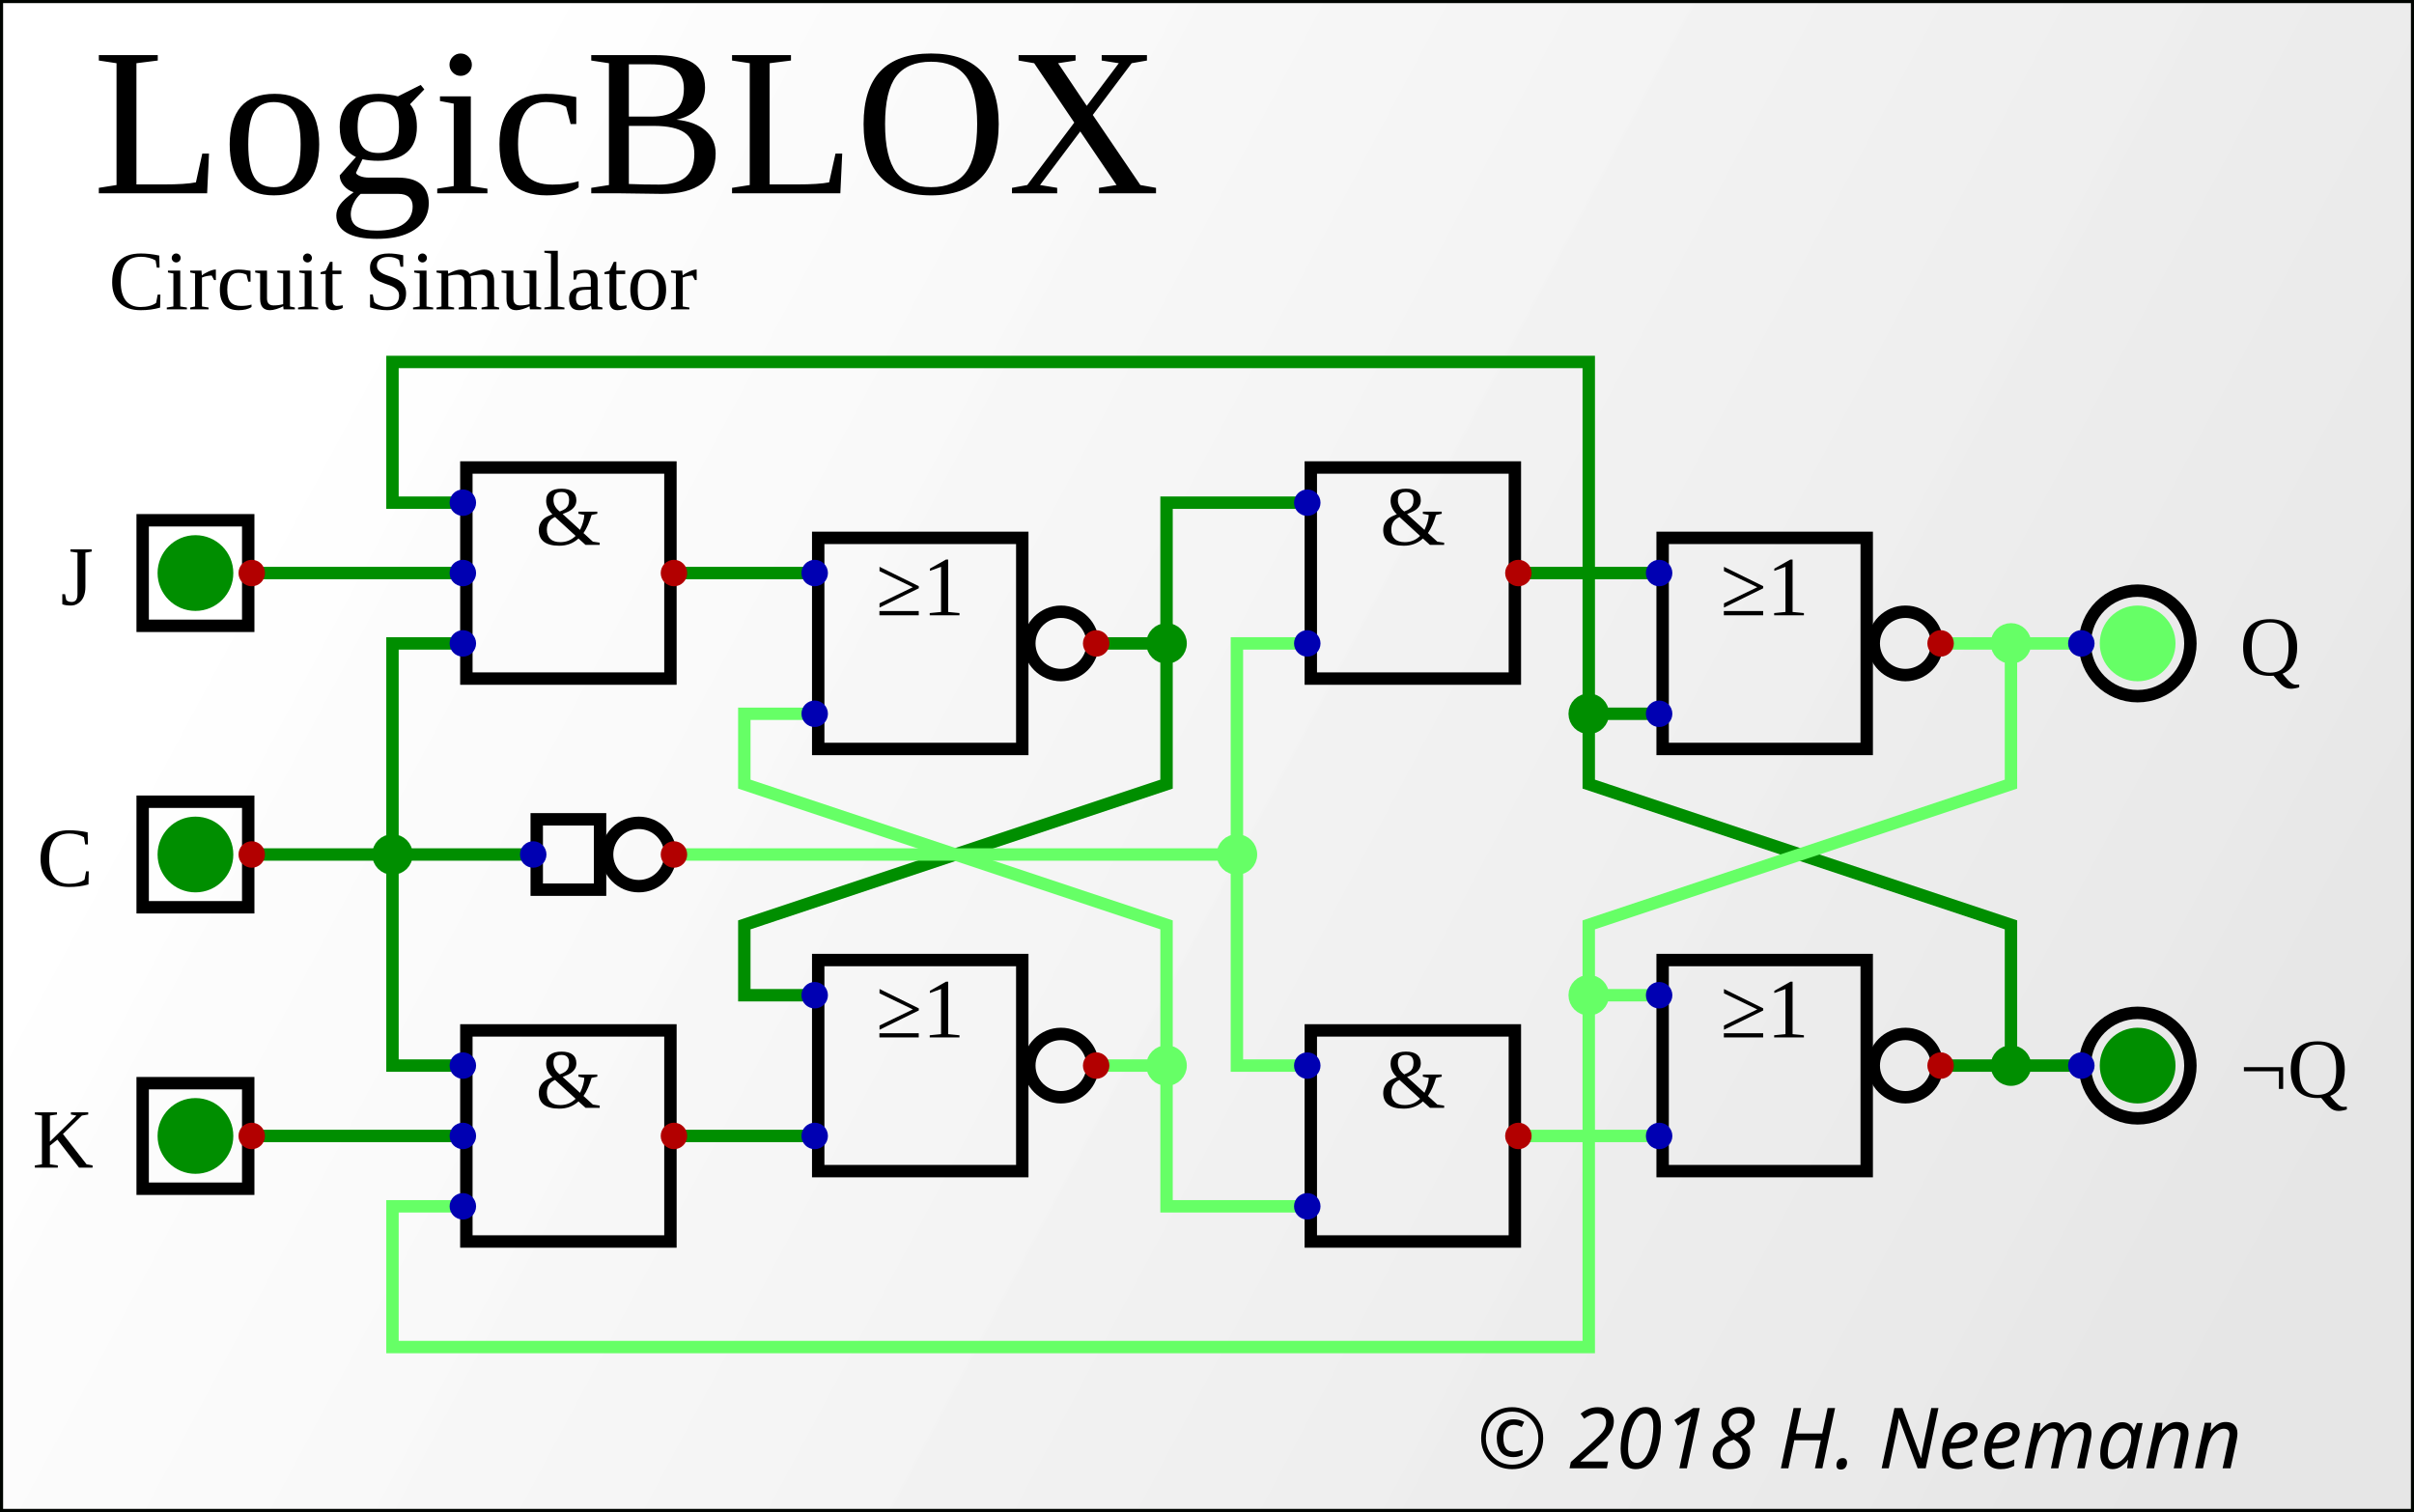
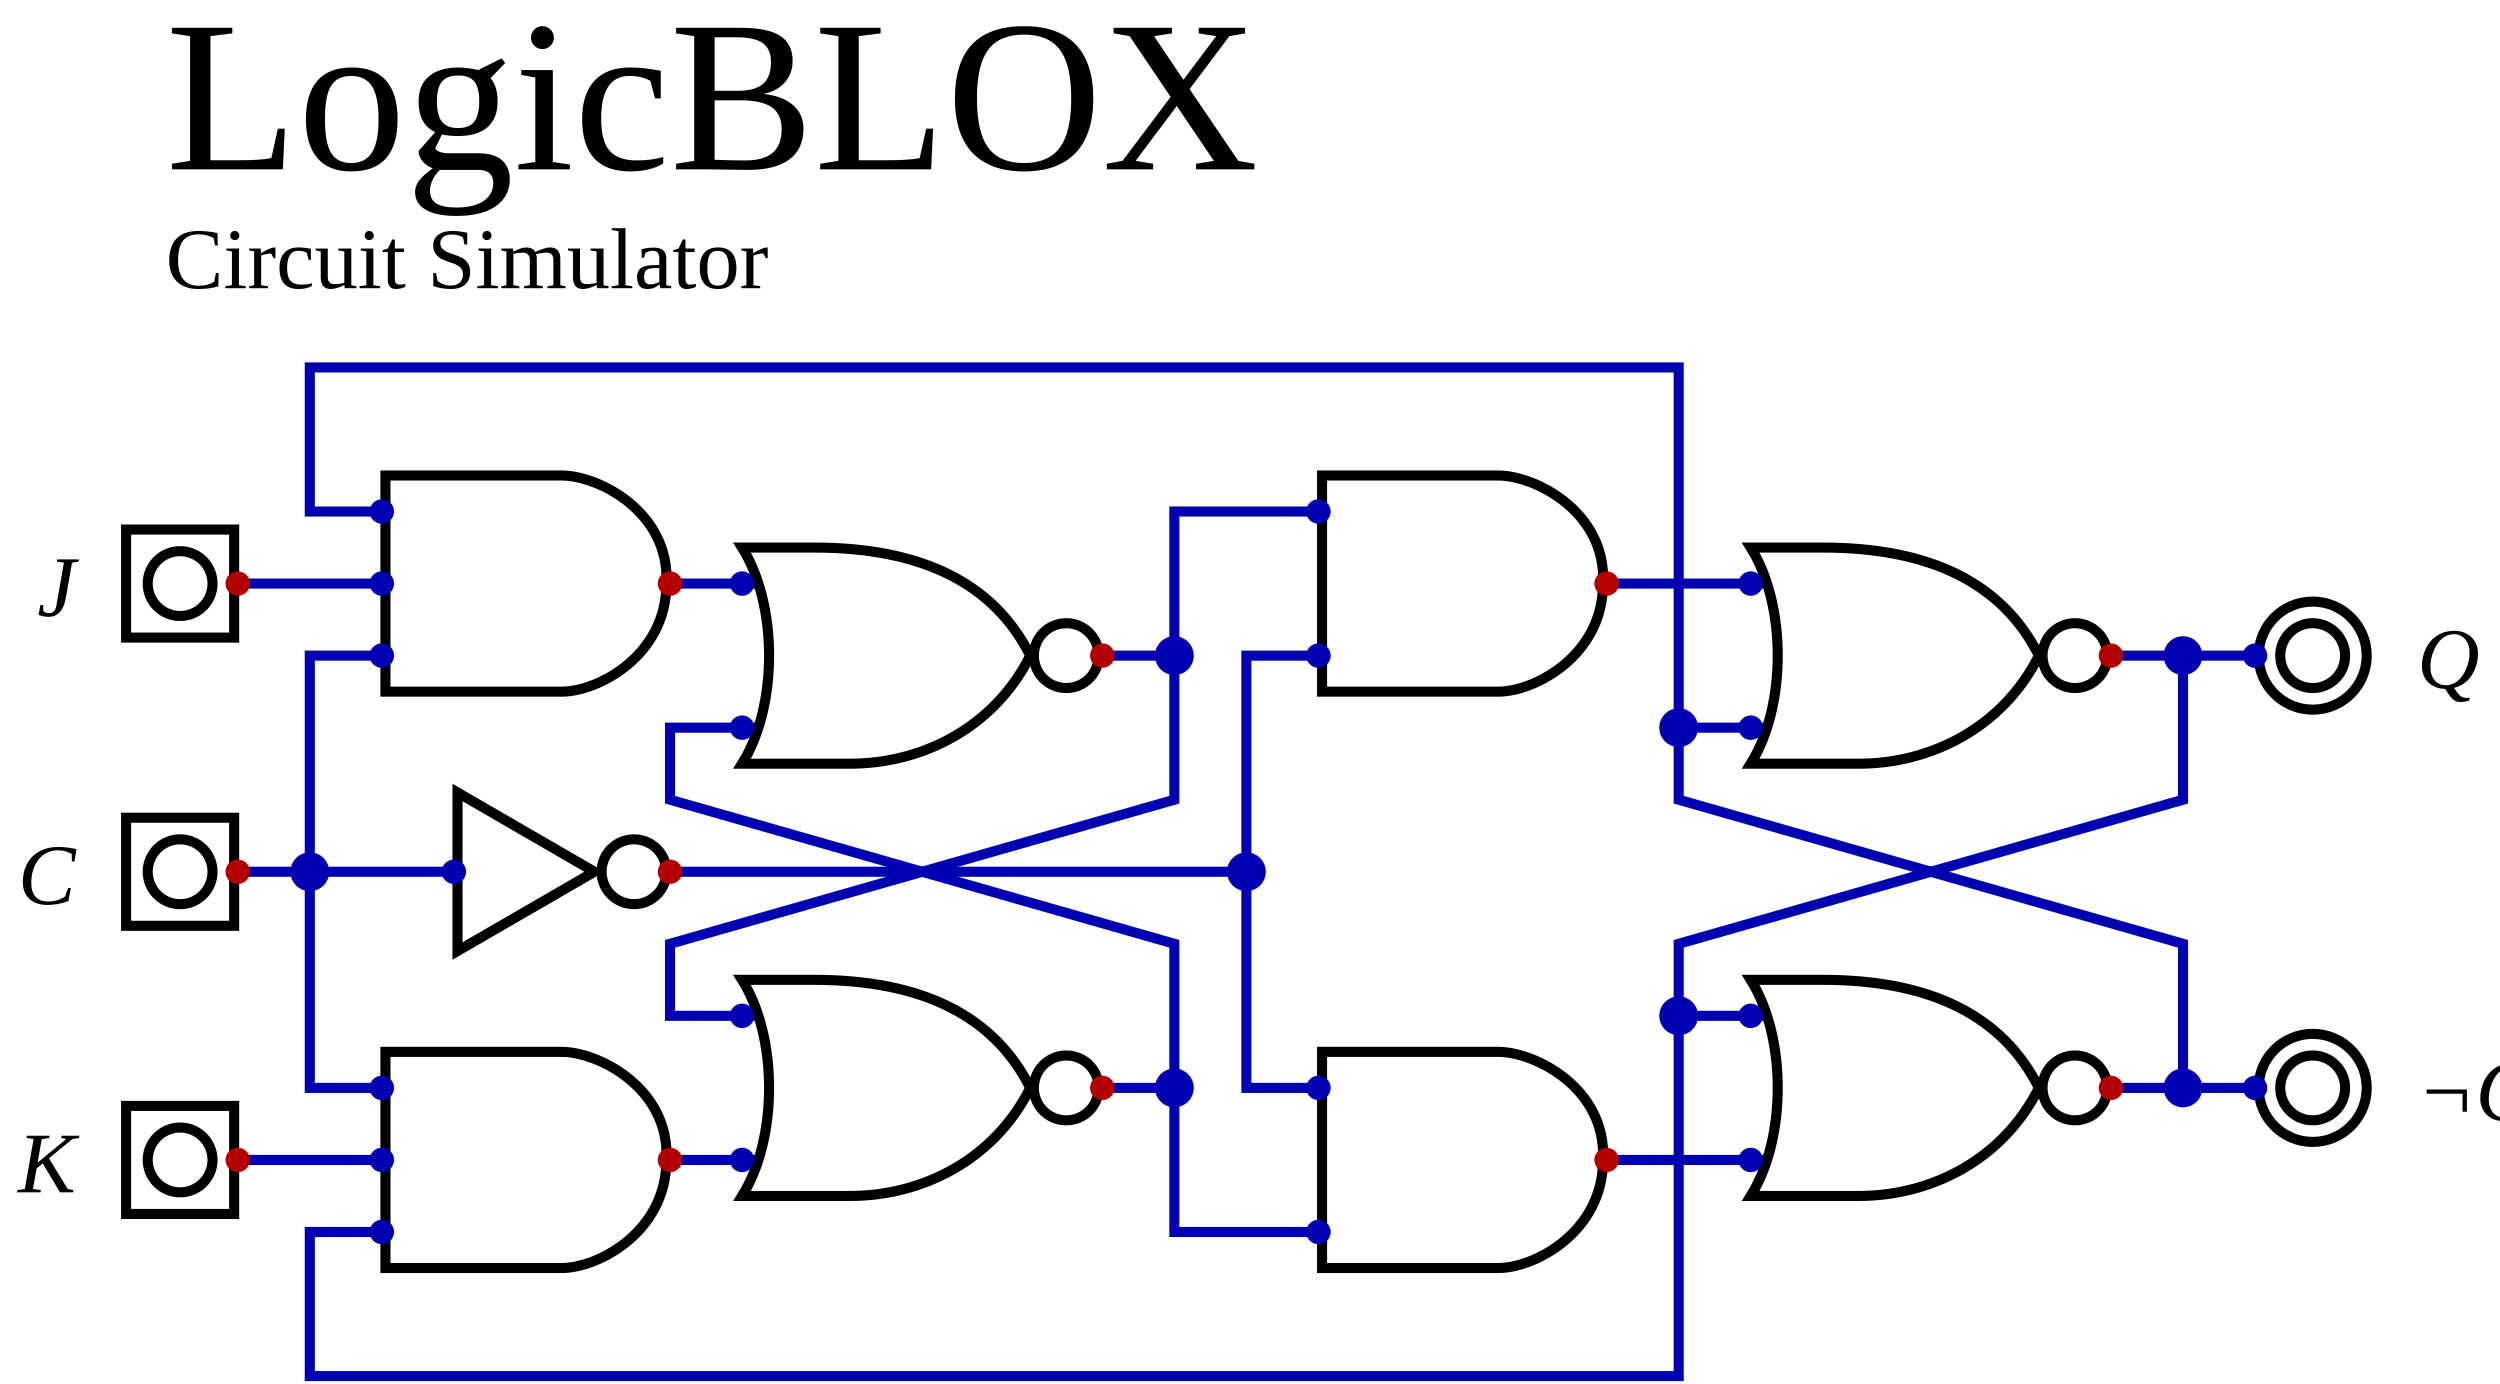
- <svg xmlns="http://www.w3.org/2000/svg" xmlns:xlink="http://www.w3.org/1999/xlink" width="102.915mm" height="64.465mm" viewBox="36 -62 686.097 429.764" version="1.1" id="svg609">
-   <defs id="defs613">
-     <linearGradient id="linearGradient948">
-       <stop style="stop-color:#e6e6e6;stop-opacity:1" offset="0" id="stop944" />
-       <stop style="stop-color:#ffffff;stop-opacity:0.981" offset="1" id="stop946" />
-     </linearGradient>
-     <linearGradient xlink:href="#linearGradient948" id="linearGradient952" gradientUnits="userSpaceOnUse" x1="676.146" y1="324.448" x2="125.931" y2="30.915" />
-   </defs>
-   <rect style="color:#000000;display:inline;overflow:visible;visibility:visible;opacity:1;vector-effect:none;fill:url(#linearGradient952);fill-opacity:1;fill-rule:nonzero;stroke:#000400;stroke-width:1.764;stroke-linecap:butt;stroke-linejoin:miter;stroke-miterlimit:4;stroke-dasharray:none;stroke-dashoffset:0;stroke-opacity:1;marker:none;paint-order:markers fill stroke;enable-background:accumulate" id="rect125" width="686.097" height="429.764" x="36" y="-62" />
-   <path style="fill:none;stroke:#008e00;stroke-width:3.528;stroke-linecap:square;stroke-miterlimit:4;stroke-dasharray:none" id="path369" d="m 487.549,140.882 v 20 l 120,40 v 40" />
-   <path style="fill:none;stroke:#008e00;stroke-width:3.528;stroke-linecap:square;stroke-miterlimit:4;stroke-dasharray:none" id="path371" d="m 587.549,240.882 h 20 20" />
-   <path style="fill:none;stroke:#008e00;stroke-width:3.528;stroke-linecap:square;stroke-miterlimit:4;stroke-dasharray:none" id="path373" d="m 227.549,260.882 h 40" />
-   <path style="fill:none;stroke:#008e00;stroke-width:3.528;stroke-linecap:square;stroke-miterlimit:4;stroke-dasharray:none" id="path375" d="m 107.549,260.882 h 60" />
-   <path style="fill:none;stroke:#008e00;stroke-width:3.528;stroke-linecap:square;stroke-miterlimit:4;stroke-dasharray:none" id="path377" d="m 107.549,100.882 h 60" />
-   <path style="fill:none;stroke:#008e00;stroke-width:3.528;stroke-linecap:square;stroke-miterlimit:4;stroke-dasharray:none" id="path379" d="m 227.549,100.882 h 40" />
-   <path style="fill:none;stroke:#008e00;stroke-width:3.528;stroke-linecap:square;stroke-miterlimit:4;stroke-dasharray:none" id="path381" d="m 467.549,100.882 h 40" />
-   <path style="fill:none;stroke:#008e00;stroke-width:3.528;stroke-linecap:square;stroke-miterlimit:4;stroke-dasharray:none" id="path383" d="m 107.549,180.882 h 40 40" />
-   <path style="fill:none;stroke:#008e00;stroke-width:3.528;stroke-linecap:square;stroke-miterlimit:4;stroke-dasharray:none" id="path385" d="m 347.549,120.882 h 20 V 80.882 h 40" />
-   <path style="fill:none;stroke:#008e00;stroke-width:3.528;stroke-linecap:square;stroke-miterlimit:4;stroke-dasharray:none" id="path387" d="m 367.549,120.882 v 40 l -120,40 v 20 h 20" />
-   <path style="fill:none;stroke:#008e00;stroke-width:3.528;stroke-linecap:square;stroke-miterlimit:4;stroke-dasharray:none" id="path389" d="m 167.549,80.882 h -20 v -40 h 340 v 100 h 20" />
-   <path style="fill:none;stroke:#008e00;stroke-width:3.528;stroke-linecap:square;stroke-miterlimit:4;stroke-dasharray:none" id="path391" d="m 167.549,240.882 h -20 v -60 -60 h 20" />
-   <path style="fill:none;stroke:#66ff66;stroke-width:3.528;stroke-linecap:square;stroke-miterlimit:4;stroke-dasharray:none" id="path393" d="m 387.549,180.882 v 60 h 20" />
-   <path style="fill:none;stroke:#66ff66;stroke-width:3.528;stroke-linecap:square;stroke-miterlimit:4;stroke-dasharray:none" id="path395" d="m 347.549,240.882 h 20 v -40 l -120,-40 v -20 h 20" />
-   <path style="fill:none;stroke:#66ff66;stroke-width:3.528;stroke-linecap:square;stroke-miterlimit:4;stroke-dasharray:none" id="path397" d="m 467.549,260.882 h 40" />
-   <path style="fill:none;stroke:#66ff66;stroke-width:3.528;stroke-linecap:square;stroke-miterlimit:4;stroke-dasharray:none" id="path399" d="m 227.549,180.882 h 160 v -60 h 20" />
-   <path style="fill:none;stroke:#66ff66;stroke-width:3.528;stroke-linecap:square;stroke-miterlimit:4;stroke-dasharray:none" id="path401" d="m 587.549,120.882 h 20 20" />
-   <path style="fill:none;stroke:#66ff66;stroke-width:3.528;stroke-linecap:square;stroke-miterlimit:4;stroke-dasharray:none" id="path403" d="m 367.549,240.882 v 40 h 40" />
-   <path style="fill:none;stroke:#66ff66;stroke-width:3.528;stroke-linecap:square;stroke-miterlimit:4;stroke-dasharray:none" id="path405" d="m 607.549,120.882 v 40 l -120,40 v 20 h 20" />
-   <path style="fill:none;stroke:#66ff66;stroke-width:3.528;stroke-linecap:square;stroke-miterlimit:4;stroke-dasharray:none" id="path407" d="m 487.549,220.882 v 100 h -340 v -40 h 20" />
-   <g style="stroke-width:3.528;stroke-linecap:square;stroke-miterlimit:4;stroke-dasharray:none" id="g425" transform="translate(7.548611,0.8819445)">
-     <circle style="fill:#66ff66;stroke:#66ff66;stroke-width:3.528;stroke-miterlimit:4;stroke-dasharray:none" id="circle409" r="4" cy="240" cx="360" />
-     <circle style="fill:#008e00;stroke:#008e00;stroke-width:3.528;stroke-miterlimit:4;stroke-dasharray:none" id="circle411" r="4" cy="240" cx="600" />
-     <circle style="fill:#008e00;stroke:#008e00;stroke-width:3.528;stroke-miterlimit:4;stroke-dasharray:none" id="circle413" r="4" cy="180" cx="140" />
-     <circle style="fill:#66ff66;stroke:#66ff66;stroke-width:3.528;stroke-miterlimit:4;stroke-dasharray:none" id="circle415" r="4" cy="180" cx="380" />
-     <circle style="fill:#008e00;stroke:#008e00;stroke-width:3.528;stroke-miterlimit:4;stroke-dasharray:none" id="circle417" r="4" cy="120" cx="360" />
-     <circle style="fill:#66ff66;stroke:#66ff66;stroke-width:3.528;stroke-miterlimit:4;stroke-dasharray:none" id="circle419" r="4" cy="120" cx="600" />
-     <circle style="fill:#008e00;stroke:#008e00;stroke-width:3.528;stroke-miterlimit:4;stroke-dasharray:none" id="circle421" r="4" cy="140" cx="480" />
-     <circle style="fill:#66ff66;stroke:#66ff66;stroke-width:3.528;stroke-miterlimit:4;stroke-dasharray:none" id="circle423" r="4" cy="220" cx="480" />
-   </g>
-   <g style="stroke-width:3.528;stroke-linecap:square;stroke-miterlimit:4;stroke-dasharray:none" id="g439" transform="translate(7.548611,0.8819445)">
-     <path style="fill:none;stroke:#000000;stroke-width:3.528;stroke-miterlimit:4;stroke-dasharray:none" id="path427" d="m 161,70 h 58 v 60 h -58 z" />
-     <text id="text429" style="font-size:24px;text-anchor:middle;fill:#000000;stroke-width:3.528;stroke-miterlimit:4;stroke-dasharray:none" y="92" x="190">&amp;</text>
-     <circle style="fill:#0000b2;stroke:#0000b2;stroke-width:3.528;stroke-miterlimit:4;stroke-dasharray:none" id="circle431" r="2" cy="80" cx="160" />
-     <circle style="fill:#0000b2;stroke:#0000b2;stroke-width:3.528;stroke-miterlimit:4;stroke-dasharray:none" id="circle433" r="2" cy="100" cx="160" />
-     <circle style="fill:#0000b2;stroke:#0000b2;stroke-width:3.528;stroke-miterlimit:4;stroke-dasharray:none" id="circle435" r="2" cy="120" cx="160" />
-     <circle style="fill:#b20000;stroke:#b20000;stroke-width:3.528;stroke-miterlimit:4;stroke-dasharray:none" id="circle437" r="2" cy="100" cx="220" />
-   </g>
-   <g style="stroke-width:3.528;stroke-linecap:square;stroke-miterlimit:4;stroke-dasharray:none" id="g453" transform="translate(7.548611,0.8819445)">
-     <path style="fill:none;stroke:#000000;stroke-width:3.528;stroke-miterlimit:4;stroke-dasharray:none" id="path441" d="m 161,230 h 58 v 60 h -58 z" />
-     <text id="text443" style="font-size:24px;text-anchor:middle;fill:#000000;stroke-width:3.528;stroke-miterlimit:4;stroke-dasharray:none" y="252" x="190">&amp;</text>
-     <circle style="fill:#0000b2;stroke:#0000b2;stroke-width:3.528;stroke-miterlimit:4;stroke-dasharray:none" id="circle445" r="2" cy="240" cx="160" />
-     <circle style="fill:#0000b2;stroke:#0000b2;stroke-width:3.528;stroke-miterlimit:4;stroke-dasharray:none" id="circle447" r="2" cy="260" cx="160" />
-     <circle style="fill:#0000b2;stroke:#0000b2;stroke-width:3.528;stroke-miterlimit:4;stroke-dasharray:none" id="circle449" r="2" cy="280" cx="160" />
-     <circle style="fill:#b20000;stroke:#b20000;stroke-width:3.528;stroke-miterlimit:4;stroke-dasharray:none" id="circle451" r="2" cy="260" cx="220" />
-   </g>
-   <g style="stroke-width:3.528;stroke-linecap:square;stroke-miterlimit:4;stroke-dasharray:none" id="g463" transform="translate(7.548611,0.8819445)">
-     <path style="fill:none;stroke:#000000;stroke-width:3.528;stroke-miterlimit:4;stroke-dasharray:none" id="path455" d="m 181,170 h 18 v 20 h -18 z" />
-     <circle style="fill:none;stroke:#000000;stroke-width:3.528;stroke-miterlimit:4;stroke-dasharray:none" id="circle457" r="9" cy="180" cx="210" />
-     <circle style="fill:#0000b2;stroke:#0000b2;stroke-width:3.528;stroke-miterlimit:4;stroke-dasharray:none" id="circle459" r="2" cy="180" cx="180" />
-     <circle style="fill:#b20000;stroke:#b20000;stroke-width:3.528;stroke-miterlimit:4;stroke-dasharray:none" id="circle461" r="2" cy="180" cx="220" />
-   </g>
-   <g style="stroke-width:3.528;stroke-linecap:square;stroke-miterlimit:4;stroke-dasharray:none" id="g473" transform="translate(7.548611,0.8819445)">
-     <circle style="fill:#008e00;stroke:#008e00;stroke-width:3.528;stroke-miterlimit:4;stroke-dasharray:none" id="circle465" r="9" cy="100" cx="84" />
-     <path style="fill:none;stroke:#000000;stroke-width:3.528;stroke-miterlimit:4;stroke-dasharray:none" id="path467" d="m 69,85 h 30 v 30 H 69 Z" />
-     <text id="text469" style="font-size:24px;text-anchor:end;fill:#000000;stroke-width:3.528;stroke-miterlimit:4;stroke-dasharray:none" y="109" x="55">J</text>
-     <circle style="fill:#b20000;stroke:#b20000;stroke-width:3.528;stroke-miterlimit:4;stroke-dasharray:none" id="circle471" r="2" cy="100" cx="100" />
-   </g>
-   <g style="stroke-width:3.528;stroke-linecap:square;stroke-miterlimit:4;stroke-dasharray:none" id="g483" transform="translate(7.548611,0.8819445)">
-     <circle style="fill:#008e00;stroke:#008e00;stroke-width:3.528;stroke-miterlimit:4;stroke-dasharray:none" id="circle475" r="9" cy="180" cx="84" />
-     <path style="fill:none;stroke:#000000;stroke-width:3.528;stroke-miterlimit:4;stroke-dasharray:none" id="path477" d="m 69,165 h 30 v 30 H 69 Z" />
-     <text id="text479" style="font-size:24px;text-anchor:end;fill:#000000;stroke-width:3.528;stroke-miterlimit:4;stroke-dasharray:none" y="189" x="55">C</text>
-     <circle style="fill:#b20000;stroke:#b20000;stroke-width:3.528;stroke-miterlimit:4;stroke-dasharray:none" id="circle481" r="2" cy="180" cx="100" />
-   </g>
-   <g style="stroke-width:3.528;stroke-linecap:square;stroke-miterlimit:4;stroke-dasharray:none" id="g497" transform="translate(7.548611,0.8819445)">
-     <path style="fill:none;stroke:#000000;stroke-width:3.528;stroke-miterlimit:4;stroke-dasharray:none" id="path485" d="m 261,90 h 58 v 60 h -58 z" />
-     <circle style="fill:none;stroke:#000000;stroke-width:3.528;stroke-miterlimit:4;stroke-dasharray:none" id="circle487" r="9" cy="120" cx="330" />
-     <text id="text489" style="font-size:24px;text-anchor:middle;fill:#000000;stroke-width:3.528;stroke-miterlimit:4;stroke-dasharray:none" y="112" x="290">≥1</text>
-     <circle style="fill:#0000b2;stroke:#0000b2;stroke-width:3.528;stroke-miterlimit:4;stroke-dasharray:none" id="circle491" r="2" cy="100" cx="260" />
-     <circle style="fill:#0000b2;stroke:#0000b2;stroke-width:3.528;stroke-miterlimit:4;stroke-dasharray:none" id="circle493" r="2" cy="140" cx="260" />
-     <circle style="fill:#b20000;stroke:#b20000;stroke-width:3.528;stroke-miterlimit:4;stroke-dasharray:none" id="circle495" r="2" cy="120" cx="340" />
-   </g>
-   <g style="stroke-width:3.528;stroke-linecap:square;stroke-miterlimit:4;stroke-dasharray:none" id="g511" transform="translate(7.548611,0.8819445)">
-     <path style="fill:none;stroke:#000000;stroke-width:3.528;stroke-miterlimit:4;stroke-dasharray:none" id="path499" d="m 261,210 h 58 v 60 h -58 z" />
-     <circle style="fill:none;stroke:#000000;stroke-width:3.528;stroke-miterlimit:4;stroke-dasharray:none" id="circle501" r="9" cy="240" cx="330" />
-     <text id="text503" style="font-size:24px;text-anchor:middle;fill:#000000;stroke-width:3.528;stroke-miterlimit:4;stroke-dasharray:none" y="232" x="290">≥1</text>
-     <circle style="fill:#0000b2;stroke:#0000b2;stroke-width:3.528;stroke-miterlimit:4;stroke-dasharray:none" id="circle505" r="2" cy="220" cx="260" />
-     <circle style="fill:#0000b2;stroke:#0000b2;stroke-width:3.528;stroke-miterlimit:4;stroke-dasharray:none" id="circle507" r="2" cy="260" cx="260" />
-     <circle style="fill:#b20000;stroke:#b20000;stroke-width:3.528;stroke-miterlimit:4;stroke-dasharray:none" id="circle509" r="2" cy="240" cx="340" />
-   </g>
-   <g style="stroke-width:3.528;stroke-linecap:square;stroke-miterlimit:4;stroke-dasharray:none" id="g523" transform="translate(7.548611,0.8819445)">
-     <path style="fill:none;stroke:#000000;stroke-width:3.528;stroke-miterlimit:4;stroke-dasharray:none" id="path513" d="m 401,70 h 58 v 60 h -58 z" />
-     <text id="text515" style="font-size:24px;text-anchor:middle;fill:#000000;stroke-width:3.528;stroke-miterlimit:4;stroke-dasharray:none" y="92" x="430">&amp;</text>
-     <circle style="fill:#0000b2;stroke:#0000b2;stroke-width:3.528;stroke-miterlimit:4;stroke-dasharray:none" id="circle517" r="2" cy="80" cx="400" />
-     <circle style="fill:#0000b2;stroke:#0000b2;stroke-width:3.528;stroke-miterlimit:4;stroke-dasharray:none" id="circle519" r="2" cy="120" cx="400" />
-     <circle style="fill:#b20000;stroke:#b20000;stroke-width:3.528;stroke-miterlimit:4;stroke-dasharray:none" id="circle521" r="2" cy="100" cx="460" />
-   </g>
-   <g style="stroke-width:3.528;stroke-linecap:square;stroke-miterlimit:4;stroke-dasharray:none" id="g535" transform="translate(7.548611,0.8819445)">
-     <path style="fill:none;stroke:#000000;stroke-width:3.528;stroke-miterlimit:4;stroke-dasharray:none" id="path525" d="m 401,230 h 58 v 60 h -58 z" />
-     <text id="text527" style="font-size:24px;text-anchor:middle;fill:#000000;stroke-width:3.528;stroke-miterlimit:4;stroke-dasharray:none" y="252" x="430">&amp;</text>
-     <circle style="fill:#0000b2;stroke:#0000b2;stroke-width:3.528;stroke-miterlimit:4;stroke-dasharray:none" id="circle529" r="2" cy="240" cx="400" />
-     <circle style="fill:#0000b2;stroke:#0000b2;stroke-width:3.528;stroke-miterlimit:4;stroke-dasharray:none" id="circle531" r="2" cy="280" cx="400" />
-     <circle style="fill:#b20000;stroke:#b20000;stroke-width:3.528;stroke-miterlimit:4;stroke-dasharray:none" id="circle533" r="2" cy="260" cx="460" />
-   </g>
-   <g style="stroke-width:3.528;stroke-linecap:square;stroke-miterlimit:4;stroke-dasharray:none" id="g549" transform="translate(7.548611,0.8819445)">
-     <path style="fill:none;stroke:#000000;stroke-width:3.528;stroke-miterlimit:4;stroke-dasharray:none" id="path537" d="m 501,90 h 58 v 60 h -58 z" />
-     <circle style="fill:none;stroke:#000000;stroke-width:3.528;stroke-miterlimit:4;stroke-dasharray:none" id="circle539" r="9" cy="120" cx="570" />
-     <text id="text541" style="font-size:24px;text-anchor:middle;fill:#000000;stroke-width:3.528;stroke-miterlimit:4;stroke-dasharray:none" y="112" x="530">≥1</text>
-     <circle style="fill:#0000b2;stroke:#0000b2;stroke-width:3.528;stroke-miterlimit:4;stroke-dasharray:none" id="circle543" r="2" cy="100" cx="500" />
-     <circle style="fill:#0000b2;stroke:#0000b2;stroke-width:3.528;stroke-miterlimit:4;stroke-dasharray:none" id="circle545" r="2" cy="140" cx="500" />
-     <circle style="fill:#b20000;stroke:#b20000;stroke-width:3.528;stroke-miterlimit:4;stroke-dasharray:none" id="circle547" r="2" cy="120" cx="580" />
-   </g>
-   <g style="stroke-width:3.528;stroke-linecap:square;stroke-miterlimit:4;stroke-dasharray:none" id="g563" transform="translate(7.548611,0.8819445)">
-     <path style="fill:none;stroke:#000000;stroke-width:3.528;stroke-miterlimit:4;stroke-dasharray:none" id="path551" d="m 501,210 h 58 v 60 h -58 z" />
-     <circle style="fill:none;stroke:#000000;stroke-width:3.528;stroke-miterlimit:4;stroke-dasharray:none" id="circle553" r="9" cy="240" cx="570" />
-     <text id="text555" style="font-size:24px;text-anchor:middle;fill:#000000;stroke-width:3.528;stroke-miterlimit:4;stroke-dasharray:none" y="232" x="530">≥1</text>
-     <circle style="fill:#0000b2;stroke:#0000b2;stroke-width:3.528;stroke-miterlimit:4;stroke-dasharray:none" id="circle557" r="2" cy="220" cx="500" />
-     <circle style="fill:#0000b2;stroke:#0000b2;stroke-width:3.528;stroke-miterlimit:4;stroke-dasharray:none" id="circle559" r="2" cy="260" cx="500" />
-     <circle style="fill:#b20000;stroke:#b20000;stroke-width:3.528;stroke-miterlimit:4;stroke-dasharray:none" id="circle561" r="2" cy="240" cx="580" />
-   </g>
-   <g style="stroke-width:3.528;stroke-linecap:square;stroke-miterlimit:4;stroke-dasharray:none" id="g573" transform="translate(7.548611,0.8819445)">
-     <circle style="fill:#66ff66;stroke:#66ff66;stroke-width:3.528;stroke-miterlimit:4;stroke-dasharray:none" id="circle565" r="9" cy="120" cx="636" />
-     <circle style="fill:none;stroke:#000000;stroke-width:3.528;stroke-miterlimit:4;stroke-dasharray:none" id="circle567" r="15" cy="120" cx="636" />
-     <text id="text569" style="font-size:24px;text-anchor:start;fill:#000000;stroke-width:3.528;stroke-miterlimit:4;stroke-dasharray:none" y="129" x="665">Q</text>
-     <circle style="fill:#0000b2;stroke:#0000b2;stroke-width:3.528;stroke-miterlimit:4;stroke-dasharray:none" id="circle571" r="2" cy="120" cx="620" />
-   </g>
-   <g style="stroke-width:3.528;stroke-linecap:square;stroke-miterlimit:4;stroke-dasharray:none" id="g583" transform="translate(7.548611,0.8819445)">
-     <circle style="fill:#008e00;stroke:#008e00;stroke-width:3.528;stroke-miterlimit:4;stroke-dasharray:none" id="circle575" r="9" cy="240" cx="636" />
-     <circle style="fill:none;stroke:#000000;stroke-width:3.528;stroke-miterlimit:4;stroke-dasharray:none" id="circle577" r="15" cy="240" cx="636" />
-     <text id="text579" style="font-size:24px;text-anchor:start;fill:#000000;stroke-width:3.528;stroke-miterlimit:4;stroke-dasharray:none" y="249" x="665">¬Q</text>
-     <circle style="fill:#0000b2;stroke:#0000b2;stroke-width:3.528;stroke-miterlimit:4;stroke-dasharray:none" id="circle581" r="2" cy="240" cx="620" />
-   </g>
-   <g style="stroke-width:3.528;stroke-linecap:square;stroke-miterlimit:4;stroke-dasharray:none" id="g593" transform="translate(7.548611,0.8819445)">
-     <circle style="fill:#008e00;stroke:#008e00;stroke-width:3.528;stroke-miterlimit:4;stroke-dasharray:none" id="circle585" r="9" cy="260" cx="84" />
-     <path style="fill:none;stroke:#000000;stroke-width:3.528;stroke-miterlimit:4;stroke-dasharray:none" id="path587" d="m 69,245 h 30 v 30 H 69 Z" />
-     <text id="text589" style="font-size:24px;text-anchor:end;fill:#000000;stroke-width:3.528;stroke-miterlimit:4;stroke-dasharray:none" y="269" x="55">K</text>
-     <circle style="fill:#b20000;stroke:#b20000;stroke-width:3.528;stroke-miterlimit:4;stroke-dasharray:none" id="circle591" r="2" cy="260" cx="100" />
-   </g>
-   <g style="stroke-linecap:square" id="g601" transform="translate(6.895401,0.8819445)">
-     <g style="stroke-linecap:square" id="g597" transform="translate(-4.541016,7.055556)">
-       <text id="text595" style="font-size:60px;text-anchor:start;fill:#000000" y="-15" x="60">LogicBLOX</text>
+ <svg xmlns="http://www.w3.org/2000/svg" width="104.1mm" height="57.6mm" viewBox="54 -62 694 384">
+   <g stroke-linecap="square">
+     <path d="M 520.0,140.0 L 520.0,160.0 L 660.0,200.0 L 660.0,240.0" stroke="#0000b2" stroke-width="2.8" fill="none" />
+     <path d="M 400.0,180.0 L 400.0,240.0 L 420.0,240.0" stroke="#0000b2" stroke-width="2.8" fill="none" />
+     <path d="M 360.0,240.0 L 380.0,240.0 L 380.0,200.0 L 240.0,160.0 L 240.0,140.0 L 260.0,140.0 L 263.0,140.0" stroke="#0000b2" stroke-width="2.8" fill="none" />
+     <path d="M 640.0,240.0 L 660.0,240.0 L 680.0,240.0" stroke="#0000b2" stroke-width="2.8" fill="none" />
+     <path d="M 240.0,260.0 L 260.0,260.0 L 263.0,260.0" stroke="#0000b2" stroke-width="2.8" fill="none" />
+     <path d="M 500.0,260.0 L 540.0,260.0 L 543.0,260.0" stroke="#0000b2" stroke-width="2.8" fill="none" />
+     <path d="M 120.0,260.0 L 160.0,260.0" stroke="#0000b2" stroke-width="2.8" fill="none" />
+     <path d="M 120.0,100.0 L 160.0,100.0" stroke="#0000b2" stroke-width="2.8" fill="none" />
+     <path d="M 240.0,100.0 L 260.0,100.0 L 263.0,100.0" stroke="#0000b2" stroke-width="2.8" fill="none" />
+     <path d="M 500.0,100.0 L 540.0,100.0 L 543.0,100.0" stroke="#0000b2" stroke-width="2.8" fill="none" />
+     <path d="M 120.0,180.0 L 140.0,180.0 L 180.0,180.0" stroke="#0000b2" stroke-width="2.8" fill="none" />
+     <path d="M 240.0,180.0 L 400.0,180.0 L 400.0,120.0 L 420.0,120.0" stroke="#0000b2" stroke-width="2.8" fill="none" />
+     <path d="M 360.0,120.0 L 380.0,120.0 L 380.0,80.0 L 420.0,80.0" stroke="#0000b2" stroke-width="2.8" fill="none" />
+     <path d="M 640.0,120.0 L 660.0,120.0 L 680.0,120.0" stroke="#0000b2" stroke-width="2.8" fill="none" />
+     <path d="M 380.0,240.0 L 380.0,280.0 L 420.0,280.0" stroke="#0000b2" stroke-width="2.8" fill="none" />
+     <path d="M 380.0,120.0 L 380.0,160.0 L 240.0,200.0 L 240.0,220.0 L 260.0,220.0 L 263.0,220.0" stroke="#0000b2" stroke-width="2.8" fill="none" />
+     <path d="M 660.0,120.0 L 660.0,160.0 L 520.0,200.0 L 520.0,220.0 L 540.0,220.0 L 543.0,220.0" stroke="#0000b2" stroke-width="2.8" fill="none" />
+     <path d="M 160.0,80.0 L 140.0,80.0 L 140.0,40.0 L 520.0,40.0 L 520.0,140.0 L 540.0,140.0 L 543.0,140.0" stroke="#0000b2" stroke-width="2.8" fill="none" />
+     <path d="M 520.0,220.0 L 520.0,320.0 L 140.0,320.0 L 140.0,280.0 L 160.0,280.0" stroke="#0000b2" stroke-width="2.8" fill="none" />
+     <path d="M 160.0,240.0 L 140.0,240.0 L 140.0,180.0 L 140.0,120.0 L 160.0,120.0" stroke="#0000b2" stroke-width="2.8" fill="none" />
+     <g>
+       <circle cx="380.0" cy="240.0" r="4.0" stroke="#0000b2" stroke-width="2.8" fill="#0000b2" />
+       <circle cx="660.0" cy="240.0" r="4.0" stroke="#0000b2" stroke-width="2.8" fill="#0000b2" />
+       <circle cx="140.0" cy="180.0" r="4.0" stroke="#0000b2" stroke-width="2.8" fill="#0000b2" />
+       <circle cx="400.0" cy="180.0" r="4.0" stroke="#0000b2" stroke-width="2.8" fill="#0000b2" />
+       <circle cx="380.0" cy="120.0" r="4.0" stroke="#0000b2" stroke-width="2.8" fill="#0000b2" />
+       <circle cx="660.0" cy="120.0" r="4.0" stroke="#0000b2" stroke-width="2.8" fill="#0000b2" />
+       <circle cx="520.0" cy="140.0" r="4.0" stroke="#0000b2" stroke-width="2.8" fill="#0000b2" />
+       <circle cx="520.0" cy="220.0" r="4.0" stroke="#0000b2" stroke-width="2.8" fill="#0000b2" />
    </g>
-     <text id="text599" style="font-size:24px;text-anchor:start;fill:#000000" y="25.056" x="60">Circuit Simulator</text>
-   </g>
-   <g style="stroke-linecap:square" id="g605" transform="translate(4.020833,-2.645833)">
-     <text id="text603" style="font-size:24px;text-anchor:start;fill:#000000" y="358" x="451.778">
-       <tspan style="font-style:italic;font-variant:normal;font-weight:normal;font-stretch:normal;font-family:sans-serif;-inkscape-font-specification:'sans-serif Italic'" id="tspan127">© 2018 H. Neemann</tspan>
-     </text>
+     <g>
+       <path d="M 210.0,130.0 L 161.0,130.0 L 161.0,70.0 L 210.0,70.0 C 220.0,70.0 240.0,80.0 239.0,100.0 C 239.0,120.0 220.0,130.0 210.0,130.0 Z" stroke="#000000" stroke-width="2.8" fill="none" />
+       <circle cx="160.0" cy="80.0" r="2.0" stroke="#0000b2" stroke-width="2.8" fill="#0000b2" />
+       <circle cx="160.0" cy="100.0" r="2.0" stroke="#0000b2" stroke-width="2.8" fill="#0000b2" />
+       <circle cx="160.0" cy="120.0" r="2.0" stroke="#0000b2" stroke-width="2.8" fill="#0000b2" />
+       <circle cx="240.0" cy="100.0" r="2.0" stroke="#b20000" stroke-width="2.8" fill="#b20000" />
+     </g>
+     <g>
+       <path d="M 210.0,290.0 L 161.0,290.0 L 161.0,230.0 L 210.0,230.0 C 220.0,230.0 240.0,240.0 239.0,260.0 C 239.0,280.0 220.0,290.0 210.0,290.0 Z" stroke="#000000" stroke-width="2.8" fill="none" />
+       <circle cx="160.0" cy="240.0" r="2.0" stroke="#0000b2" stroke-width="2.8" fill="#0000b2" />
+       <circle cx="160.0" cy="260.0" r="2.0" stroke="#0000b2" stroke-width="2.8" fill="#0000b2" />
+       <circle cx="160.0" cy="280.0" r="2.0" stroke="#0000b2" stroke-width="2.8" fill="#0000b2" />
+       <circle cx="240.0" cy="260.0" r="2.0" stroke="#b20000" stroke-width="2.8" fill="#b20000" />
+     </g>
+     <g>
+       <path d="M 181.0,158.0 L 219.0,180.0 L 181.0,202.0 Z" stroke="#000000" stroke-width="2.8" fill="none" />
+       <circle cx="230.0" cy="180.0" r="9.0" stroke="#000000" stroke-width="2.8" fill="none" />
+       <circle cx="180.0" cy="180.0" r="2.0" stroke="#0000b2" stroke-width="2.8" fill="#0000b2" />
+       <circle cx="240.0" cy="180.0" r="2.0" stroke="#b20000" stroke-width="2.8" fill="#b20000" />
+     </g>
+     <g>
+       <path d="M 89.0,85.0 L 119.0,85.0 L 119.0,115.0 L 89.0,115.0 Z" stroke="#000000" stroke-width="2.8" fill="none" />
+       <circle cx="104.0" cy="100.0" r="9.0" stroke="#000000" stroke-width="2.8" fill="none" />
+       <text text-anchor="end" x="75.0" y="109.0" fill="#000000" style="font-size:24">
+         <tspan style="font-style:italic">J</tspan>
+       </text>
+       <circle cx="120.0" cy="100.0" r="2.0" stroke="#b20000" stroke-width="2.8" fill="#b20000" />
+     </g>
+     <g>
+       <path d="M 89.0,165.0 L 119.0,165.0 L 119.0,195.0 L 89.0,195.0 Z" stroke="#000000" stroke-width="2.8" fill="none" />
+       <circle cx="104.0" cy="180.0" r="9.0" stroke="#000000" stroke-width="2.8" fill="none" />
+       <text text-anchor="end" x="75.0" y="189.0" fill="#000000" style="font-size:24">
+         <tspan style="font-style:italic">C</tspan>
+       </text>
+       <circle cx="120.0" cy="180.0" r="2.0" stroke="#b20000" stroke-width="2.8" fill="#b20000" />
+     </g>
+     <g>
+       <path d="M 290.0,150.0 L 260.0,150.0 C 270.0,134.0 270.0,106.0 260.0,90.0 L 280.0,90.0 C 310.0,90.0 330.0,100.0 340.0,120.0 C 330.0,140.0 310.0,150.0 290.0,150.0 Z" stroke="#000000" stroke-width="2.8" fill="none" />
+       <circle cx="350.0" cy="120.0" r="9.0" stroke="#000000" stroke-width="2.8" fill="none" />
+       <circle cx="260.0" cy="100.0" r="2.0" stroke="#0000b2" stroke-width="2.8" fill="#0000b2" />
+       <circle cx="260.0" cy="140.0" r="2.0" stroke="#0000b2" stroke-width="2.8" fill="#0000b2" />
+       <circle cx="360.0" cy="120.0" r="2.0" stroke="#b20000" stroke-width="2.8" fill="#b20000" />
+     </g>
+     <g>
+       <path d="M 290.0,270.0 L 260.0,270.0 C 270.0,254.0 270.0,226.0 260.0,210.0 L 280.0,210.0 C 310.0,210.0 330.0,220.0 340.0,240.0 C 330.0,260.0 310.0,270.0 290.0,270.0 Z" stroke="#000000" stroke-width="2.8" fill="none" />
+       <circle cx="350.0" cy="240.0" r="9.0" stroke="#000000" stroke-width="2.8" fill="none" />
+       <circle cx="260.0" cy="220.0" r="2.0" stroke="#0000b2" stroke-width="2.8" fill="#0000b2" />
+       <circle cx="260.0" cy="260.0" r="2.0" stroke="#0000b2" stroke-width="2.8" fill="#0000b2" />
+       <circle cx="360.0" cy="240.0" r="2.0" stroke="#b20000" stroke-width="2.8" fill="#b20000" />
+     </g>
+     <g>
+       <path d="M 470.0,130.0 L 421.0,130.0 L 421.0,70.0 L 470.0,70.0 C 480.0,70.0 500.0,80.0 499.0,100.0 C 499.0,120.0 480.0,130.0 470.0,130.0 Z" stroke="#000000" stroke-width="2.8" fill="none" />
+       <circle cx="420.0" cy="80.0" r="2.0" stroke="#0000b2" stroke-width="2.8" fill="#0000b2" />
+       <circle cx="420.0" cy="120.0" r="2.0" stroke="#0000b2" stroke-width="2.8" fill="#0000b2" />
+       <circle cx="500.0" cy="100.0" r="2.0" stroke="#b20000" stroke-width="2.8" fill="#b20000" />
+     </g>
+     <g>
+       <path d="M 470.0,290.0 L 421.0,290.0 L 421.0,230.0 L 470.0,230.0 C 480.0,230.0 500.0,240.0 499.0,260.0 C 499.0,280.0 480.0,290.0 470.0,290.0 Z" stroke="#000000" stroke-width="2.8" fill="none" />
+       <circle cx="420.0" cy="240.0" r="2.0" stroke="#0000b2" stroke-width="2.8" fill="#0000b2" />
+       <circle cx="420.0" cy="280.0" r="2.0" stroke="#0000b2" stroke-width="2.8" fill="#0000b2" />
+       <circle cx="500.0" cy="260.0" r="2.0" stroke="#b20000" stroke-width="2.8" fill="#b20000" />
+     </g>
+     <g>
+       <path d="M 570.0,150.0 L 540.0,150.0 C 550.0,134.0 550.0,106.0 540.0,90.0 L 560.0,90.0 C 590.0,90.0 610.0,100.0 620.0,120.0 C 610.0,140.0 590.0,150.0 570.0,150.0 Z" stroke="#000000" stroke-width="2.8" fill="none" />
+       <circle cx="630.0" cy="120.0" r="9.0" stroke="#000000" stroke-width="2.8" fill="none" />
+       <circle cx="540.0" cy="100.0" r="2.0" stroke="#0000b2" stroke-width="2.8" fill="#0000b2" />
+       <circle cx="540.0" cy="140.0" r="2.0" stroke="#0000b2" stroke-width="2.8" fill="#0000b2" />
+       <circle cx="640.0" cy="120.0" r="2.0" stroke="#b20000" stroke-width="2.8" fill="#b20000" />
+     </g>
+     <g>
+       <path d="M 570.0,270.0 L 540.0,270.0 C 550.0,254.0 550.0,226.0 540.0,210.0 L 560.0,210.0 C 590.0,210.0 610.0,220.0 620.0,240.0 C 610.0,260.0 590.0,270.0 570.0,270.0 Z" stroke="#000000" stroke-width="2.8" fill="none" />
+       <circle cx="630.0" cy="240.0" r="9.0" stroke="#000000" stroke-width="2.8" fill="none" />
+       <circle cx="540.0" cy="220.0" r="2.0" stroke="#0000b2" stroke-width="2.8" fill="#0000b2" />
+       <circle cx="540.0" cy="260.0" r="2.0" stroke="#0000b2" stroke-width="2.8" fill="#0000b2" />
+       <circle cx="640.0" cy="240.0" r="2.0" stroke="#b20000" stroke-width="2.8" fill="#b20000" />
+     </g>
+     <g>
+       <circle cx="696.0" cy="120.0" r="9.0" stroke="#000000" stroke-width="2.8" fill="none" />
+       <circle cx="696.0" cy="120.0" r="15.0" stroke="#000000" stroke-width="2.8" fill="none" />
+       <text text-anchor="start" x="725.0" y="129.0" fill="#000000" style="font-size:24">
+         <tspan style="font-style:italic">Q</tspan>
+       </text>
+       <circle cx="680.0" cy="120.0" r="2.0" stroke="#0000b2" stroke-width="2.8" fill="#0000b2" />
+     </g>
+     <g>
+       <circle cx="696.0" cy="240.0" r="9.0" stroke="#000000" stroke-width="2.8" fill="none" />
+       <circle cx="696.0" cy="240.0" r="15.0" stroke="#000000" stroke-width="2.8" fill="none" />
+       <text text-anchor="start" x="725.0" y="249.0" fill="#000000" style="font-size:24">
+         <tspan style="font-style:italic">¬Q</tspan>
+       </text>
+       <circle cx="680.0" cy="240.0" r="2.0" stroke="#0000b2" stroke-width="2.8" fill="#0000b2" />
+     </g>
+     <g>
+       <path d="M 89.0,245.0 L 119.0,245.0 L 119.0,275.0 L 89.0,275.0 Z" stroke="#000000" stroke-width="2.8" fill="none" />
+       <circle cx="104.0" cy="260.0" r="9.0" stroke="#000000" stroke-width="2.8" fill="none" />
+       <text text-anchor="end" x="75.0" y="269.0" fill="#000000" style="font-size:24">
+         <tspan style="font-style:italic">K</tspan>
+       </text>
+       <circle cx="120.0" cy="260.0" r="2.0" stroke="#b20000" stroke-width="2.8" fill="#b20000" />
+     </g>
+     <g>
+       <text text-anchor="start" x="100.0" y="-15.0" fill="#000000" style="font-size:60">LogicBLOX</text>
+     </g>
+     <g>
+       <text text-anchor="start" x="100.0" y="18.0" fill="#000000" style="font-size:24">Circuit Simulator</text>
+     </g>
  </g>
</svg>
